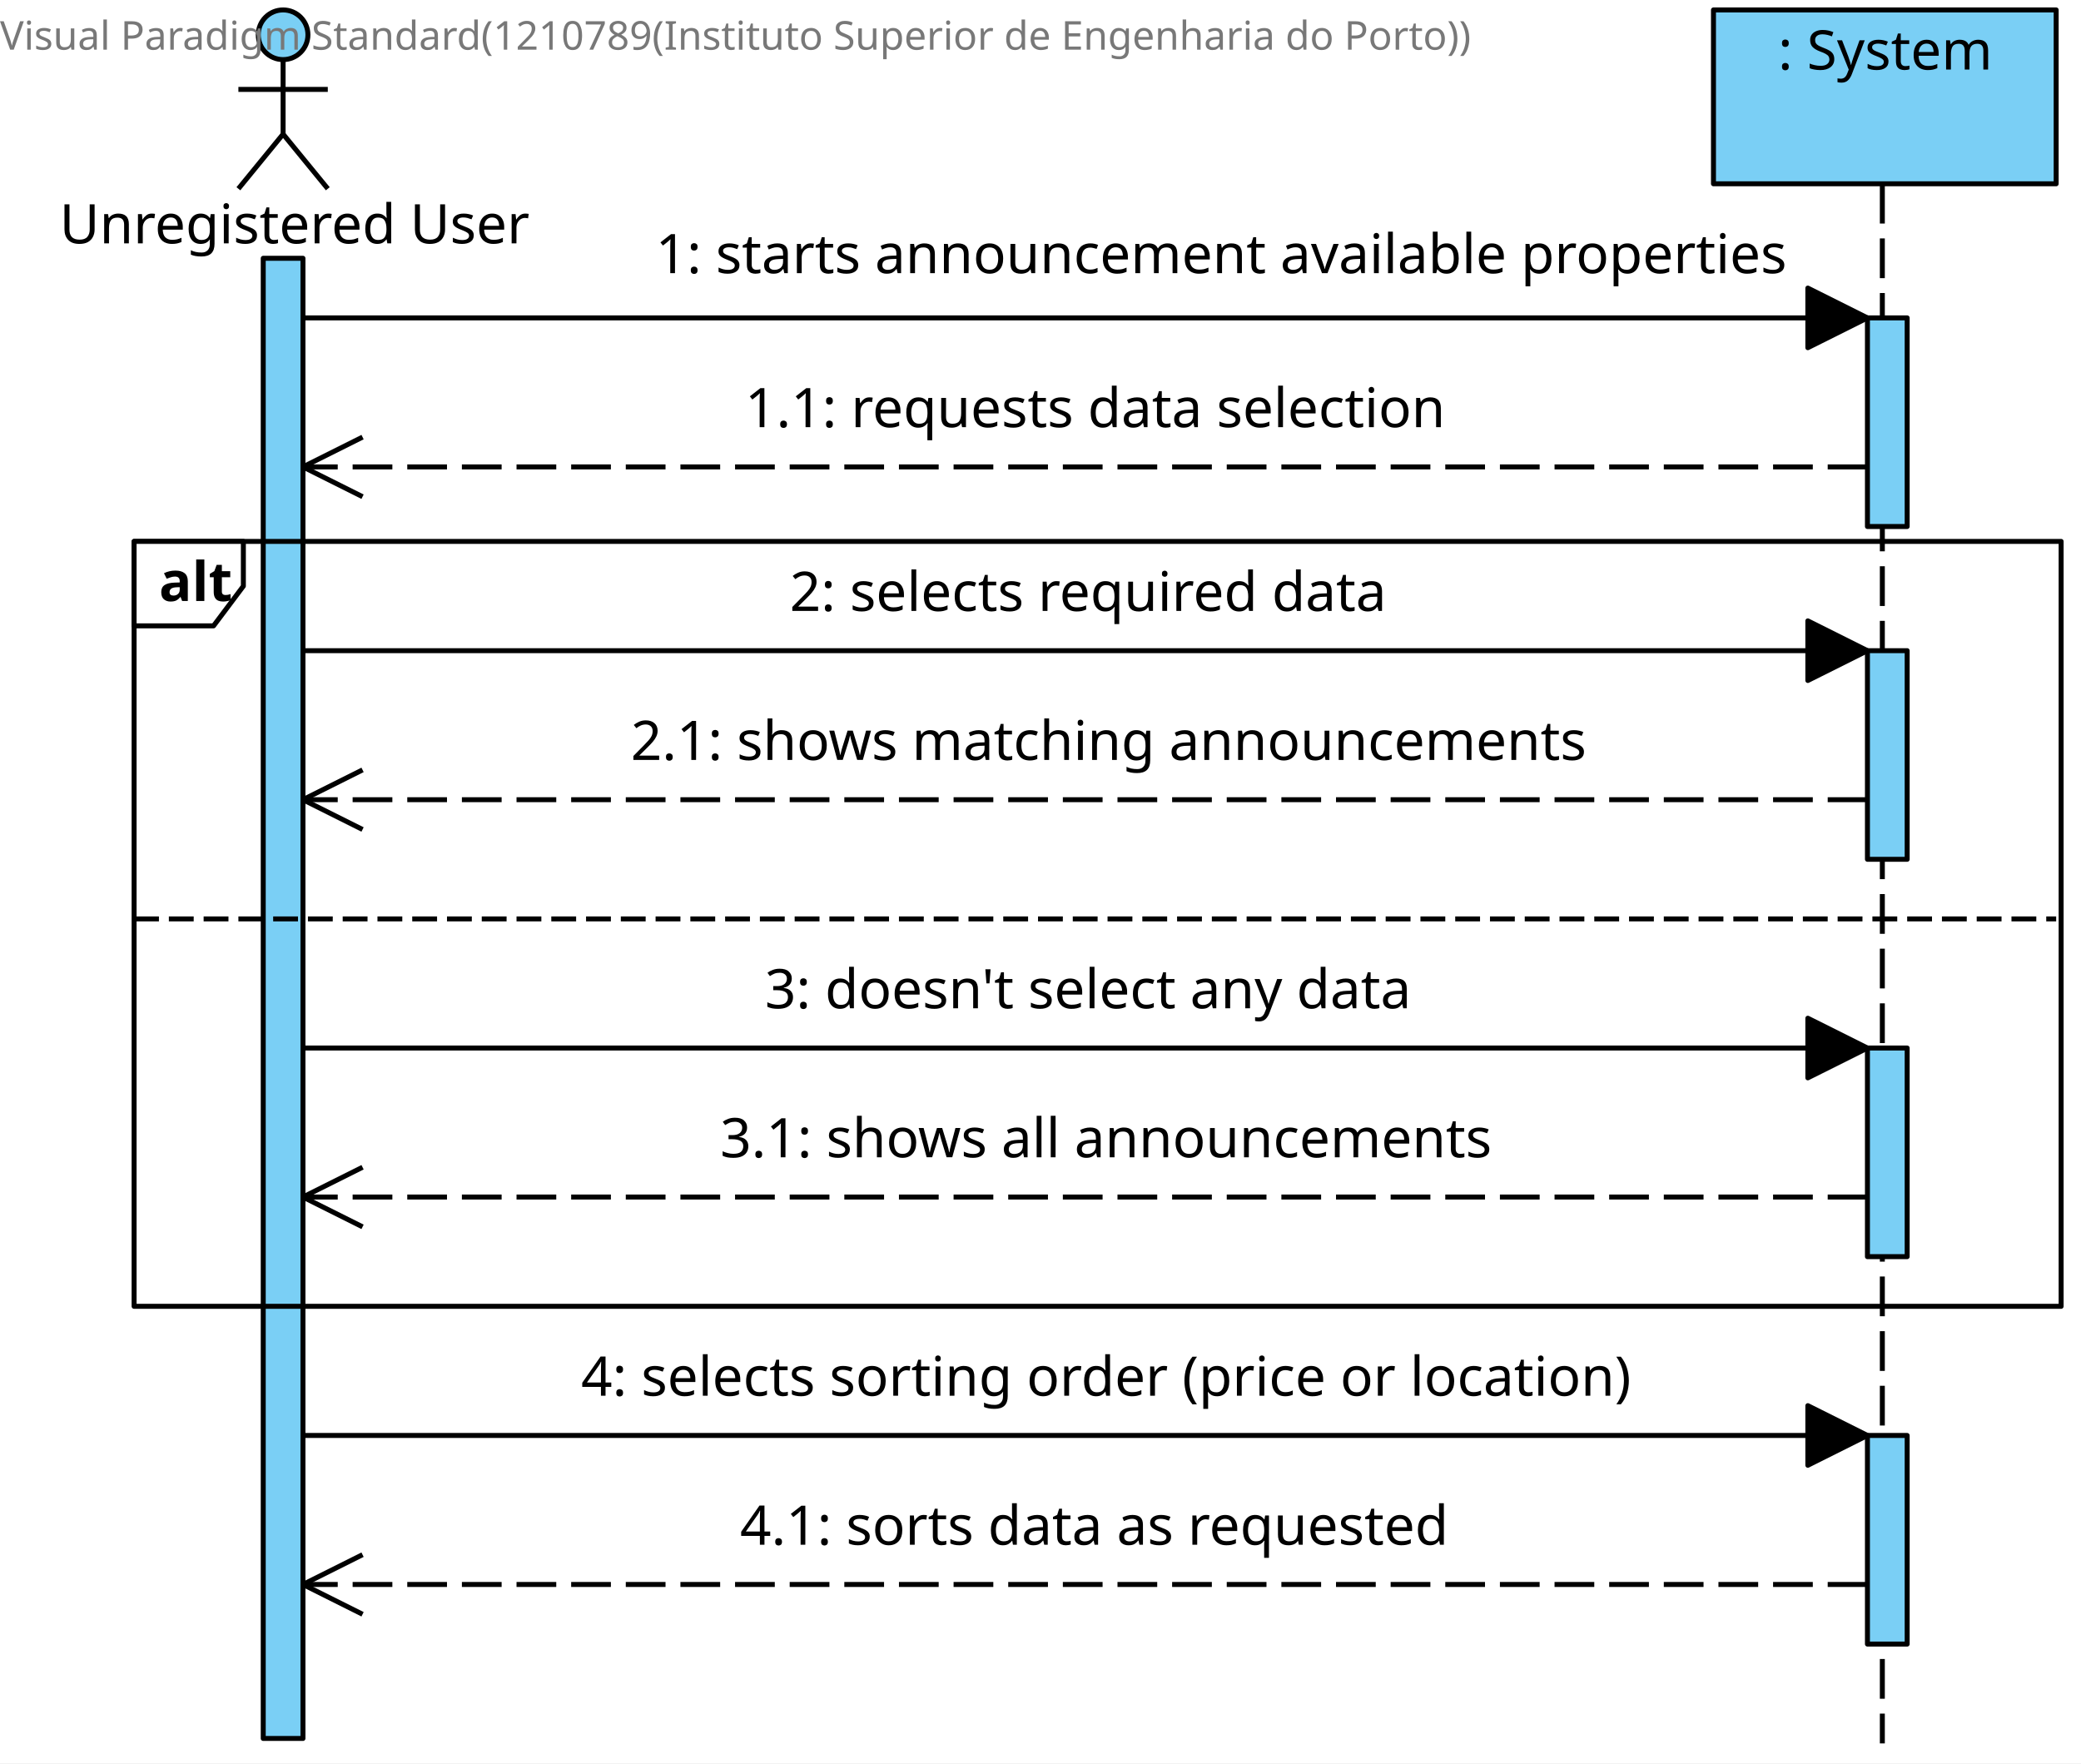
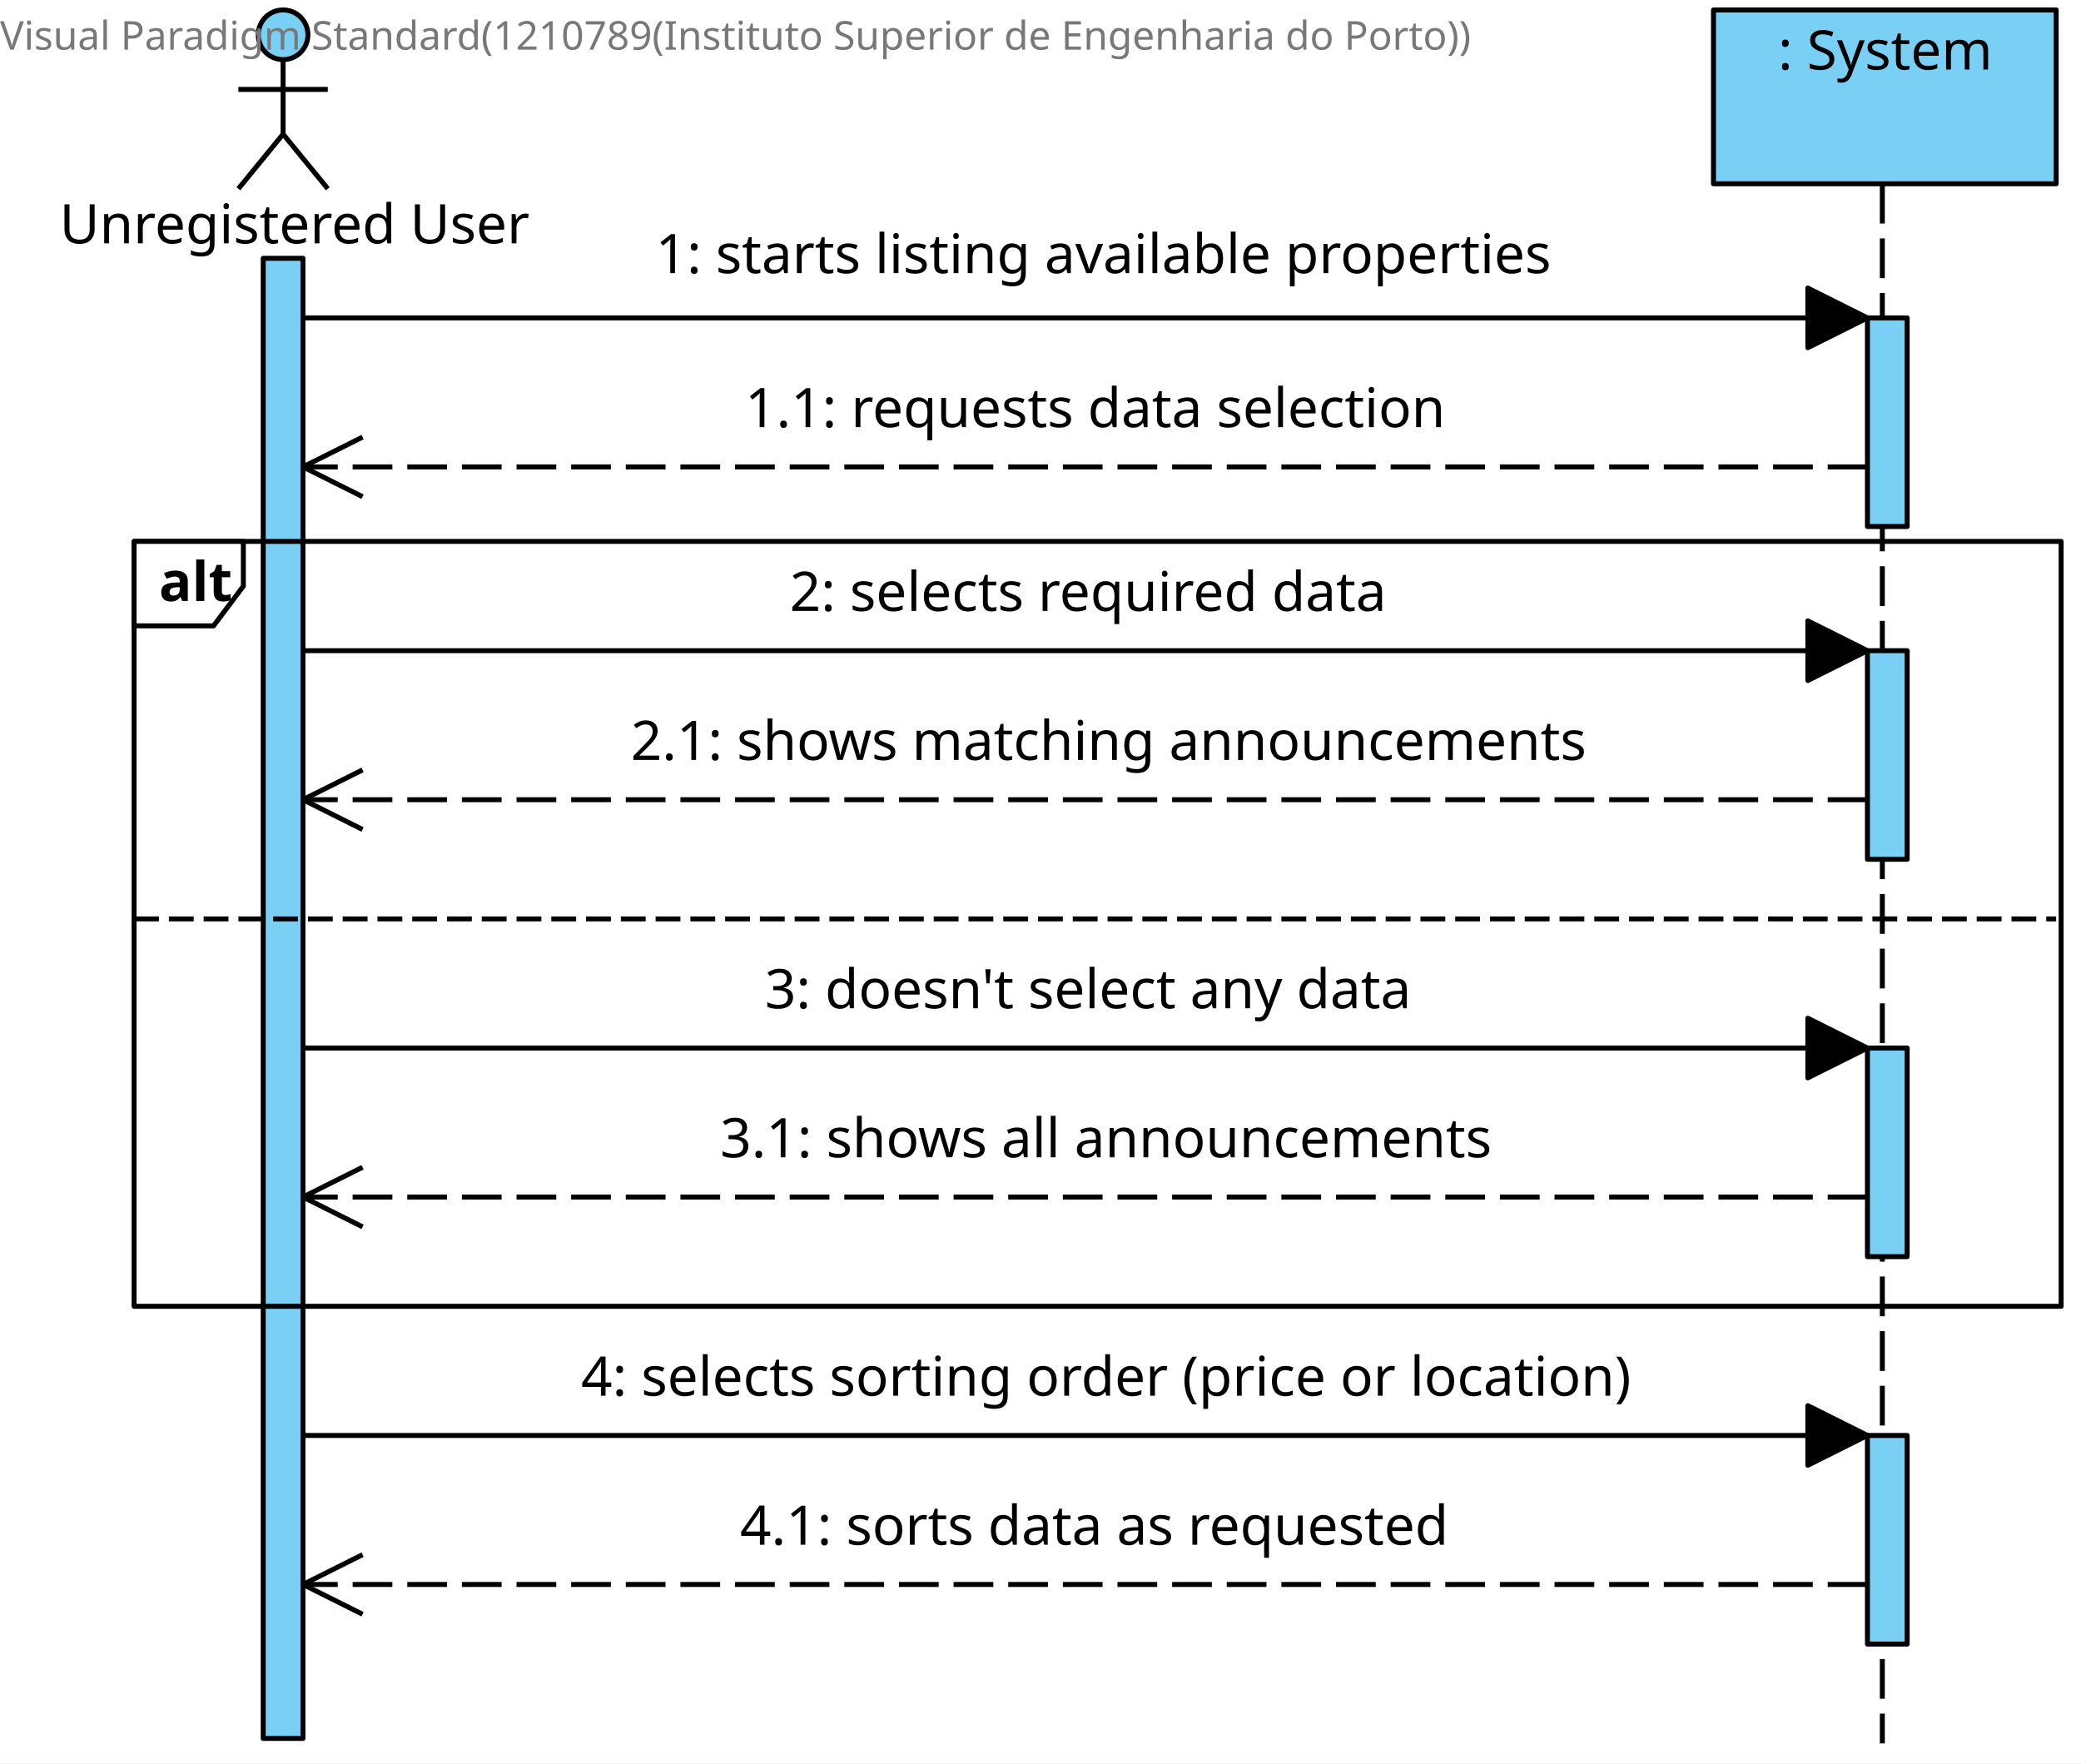
<svg xmlns="http://www.w3.org/2000/svg" fill-opacity="0" color-rendering="auto" color-interpolation="auto" text-rendering="auto" stroke="rgb(0,0,0)" stroke-linecap="square" width="419" stroke-miterlimit="10" shape-rendering="auto" stroke-opacity="0" fill="rgb(0,0,0)" stroke-dasharray="none" font-weight="normal" stroke-width="1" height="355" font-family="'Dialog'" font-style="normal" stroke-linejoin="miter" font-size="12px" stroke-dashoffset="0" image-rendering="auto">
  <defs id="genericDefs" />
  <g>
    <defs id="defs1">
      <clipPath clipPathUnits="userSpaceOnUse" id="clipPath1">
        <path d="M-7 -7 L71 -7 L71 360 L-7 360 L-7 -7 Z" />
      </clipPath>
      <clipPath clipPathUnits="userSpaceOnUse" id="clipPath2">
        <path d="M-7 -7 L81 -7 L81 360 L-7 360 L-7 -7 Z" />
      </clipPath>
      <clipPath clipPathUnits="userSpaceOnUse" id="clipPath3">
        <path d="M-7 -7 L19 -7 L19 53 L-7 53 L-7 -7 Z" />
      </clipPath>
      <clipPath clipPathUnits="userSpaceOnUse" id="clipPath4">
        <path d="M-7 -7 L399 -7 L399 165 L-7 165 L-7 -7 Z" />
      </clipPath>
      <clipPath clipPathUnits="userSpaceOnUse" id="clipPath5">
        <path d="M-7 -7 L-7 165 L399 165 L399 -7 Z" />
      </clipPath>
      <clipPath clipPathUnits="userSpaceOnUse" id="clipPath6">
        <path d="M0 0 L0 18 L23 18 L23 0 Z" />
      </clipPath>
      <clipPath clipPathUnits="userSpaceOnUse" id="clipPath7">
        <path d="M-7 -7 L399 -7 L399 88 L-7 88 L-7 -7 Z" />
      </clipPath>
      <clipPath clipPathUnits="userSpaceOnUse" id="clipPath8">
        <path d="M0 0 L0 4 L388 4 L388 0 Z" />
      </clipPath>
      <clipPath clipPathUnits="userSpaceOnUse" id="clipPath9">
        <path d="M-7 -7 L399 -7 L399 70 L-7 70 L-7 -7 Z" />
      </clipPath>
      <clipPath clipPathUnits="userSpaceOnUse" id="clipPath10">
        <path d="M-70 -15 L140 -15 L140 30 L-70 30 L-70 -15 Z" />
      </clipPath>
      <clipPath clipPathUnits="userSpaceOnUse" id="clipPath11">
        <path d="M-110 -15 L220 -15 L220 30 L-110 30 L-110 -15 Z" />
      </clipPath>
      <clipPath clipPathUnits="userSpaceOnUse" id="clipPath12">
        <path d="M0 0 L419 0 L419 104 L0 104 L0 0 Z" />
      </clipPath>
      <clipPath clipPathUnits="userSpaceOnUse" id="clipPath13">
        <path d="M300 29 L300 44 L111 44 L111 29 ZM284 60 L284 75 L129 75 L129 60 ZM0 0 L0 23 L101 23 L101 38 L0 38 L0 104 L139 104 L139 97 L274 97 L274 104 L419 104 L419 0 L404 0 L404 3 L334 3 L334 0 Z" />
      </clipPath>
      <clipPath clipPathUnits="userSpaceOnUse" id="clipPath14">
        <path d="M284 30 L284 45 L129 45 L129 30 ZM274 67 L274 82 L139 82 L139 67 ZM101 0 L101 8 L0 8 L0 104 L106 104 L106 97 L308 97 L308 104 L419 104 L419 0 L300 0 L300 14 L111 14 L111 0 Z" />
      </clipPath>
      <clipPath clipPathUnits="userSpaceOnUse" id="clipPath15">
        <path d="M274 30 L274 45 L139 45 L139 30 ZM308 60 L308 75 L106 75 L106 60 ZM0 0 L0 104 L419 104 L419 0 L284 0 L284 8 L129 8 L129 0 Z" />
      </clipPath>
      <clipPath clipPathUnits="userSpaceOnUse" id="clipPath16">
        <path d="M308 30 L308 45 L106 45 L106 30 ZM279 80 L279 95 L134 95 L134 80 ZM0 0 L0 104 L419 104 L419 0 L274 0 L274 15 L139 15 L139 0 Z" />
      </clipPath>
      <clipPath clipPathUnits="userSpaceOnUse" id="clipPath17">
        <path d="M317 30 L317 45 L97 45 L97 30 ZM286 60 L286 75 L129 75 L129 60 ZM0 0 L0 104 L419 104 L419 0 Z" />
      </clipPath>
      <clipPath clipPathUnits="userSpaceOnUse" id="clipPath18">
        <path d="M286 30 L286 45 L129 45 L129 30 ZM0 0 L0 104 L419 104 L419 0 L317 0 L317 15 L97 15 L97 0 Z" />
      </clipPath>
      <clipPath clipPathUnits="userSpaceOnUse" id="clipPath19">
        <path d="M279 30 L279 45 L134 45 L134 30 ZM292 60 L292 75 L124 75 L124 60 ZM0 0 L0 104 L419 104 L419 0 Z" />
      </clipPath>
      <clipPath clipPathUnits="userSpaceOnUse" id="clipPath20">
        <path d="M292 30 L292 45 L124 45 L124 30 ZM317 78 L317 93 L97 93 L97 78 ZM0 0 L0 104 L419 104 L419 0 L279 0 L279 15 L134 15 L134 0 Z" />
      </clipPath>
      <clipPath clipPathUnits="userSpaceOnUse" id="clipPath21">
        <path d="M-168 -15 L336 -15 L336 30 L-168 30 L-168 -15 Z" />
      </clipPath>
      <clipPath clipPathUnits="userSpaceOnUse" id="clipPath22">
        <path d="M-145 -15 L290 -15 L290 30 L-145 30 L-145 -15 Z" />
      </clipPath>
      <clipPath clipPathUnits="userSpaceOnUse" id="clipPath23">
        <path d="M-157 -15 L314 -15 L314 30 L-157 30 L-157 -15 Z" />
      </clipPath>
      <clipPath clipPathUnits="userSpaceOnUse" id="clipPath24">
        <path d="M-220 -15 L440 -15 L440 30 L-220 30 L-220 -15 Z" />
      </clipPath>
      <clipPath clipPathUnits="userSpaceOnUse" id="clipPath25">
        <path d="M-202 -15 L404 -15 L404 30 L-202 30 L-202 -15 Z" />
      </clipPath>
      <clipPath clipPathUnits="userSpaceOnUse" id="clipPath26">
        <path d="M-135 -15 L270 -15 L270 30 L-135 30 L-135 -15 Z" />
      </clipPath>
      <clipPath clipPathUnits="userSpaceOnUse" id="clipPath27">
        <path d="M-155 -15 L310 -15 L310 30 L-155 30 L-155 -15 Z" />
      </clipPath>
      <clipPath clipPathUnits="userSpaceOnUse" id="clipPath28">
        <path d="M-189 -15 L378 -15 L378 30 L-189 30 L-189 -15 Z" />
      </clipPath>
    </defs>
    <g fill="white" text-rendering="geometricPrecision" fill-opacity="1" stroke-opacity="1" stroke="white">
      <rect x="0" width="419" height="355" y="0" stroke="none" />
    </g>
    <g font-size="11px" transform="translate(27,2)" fill-opacity="1" fill="rgb(122,207,245)" text-rendering="geometricPrecision" image-rendering="optimizeQuality" font-family="sans-serif" stroke="rgb(122,207,245)" stroke-opacity="1">
      <circle r="5" clip-path="url(#clipPath1)" cx="30" cy="5" stroke="none" />
      <rect x="26" width="8" height="298" y="50" clip-path="url(#clipPath1)" stroke="none" />
    </g>
    <g stroke-linecap="butt" font-size="11px" transform="translate(27,2)" fill-opacity="1" fill="black" text-rendering="geometricPrecision" image-rendering="optimizeQuality" font-family="sans-serif" stroke-linejoin="round" stroke="black" stroke-opacity="1" stroke-miterlimit="0">
      <circle fill="none" r="5" clip-path="url(#clipPath1)" cx="30" cy="5" />
      <rect fill="none" x="26" width="8" height="298" y="50" clip-path="url(#clipPath1)" />
      <line y2="25" fill="none" x1="30" clip-path="url(#clipPath1)" x2="30" y1="10" />
      <line y2="36" fill="none" x1="30" clip-path="url(#clipPath1)" x2="21" y1="25" />
      <line y2="36" fill="none" x1="30" clip-path="url(#clipPath1)" x2="39" y1="25" />
      <line y2="16" fill="none" x1="21" clip-path="url(#clipPath1)" x2="39" y1="16" />
    </g>
    <g font-size="11px" transform="translate(345,2)" fill-opacity="1" fill="rgb(122,207,245)" text-rendering="geometricPrecision" image-rendering="optimizeQuality" font-family="sans-serif" stroke="rgb(122,207,245)" stroke-opacity="1">
      <rect x="0" width="69" height="35" y="0" clip-path="url(#clipPath2)" stroke="none" />
    </g>
    <g stroke-linecap="butt" font-size="11px" transform="translate(345,2)" fill-opacity="1" fill="black" text-rendering="geometricPrecision" image-rendering="optimizeQuality" font-family="sans-serif" stroke-linejoin="round" stroke="black" stroke-opacity="1" stroke-miterlimit="0">
      <rect fill="none" x="0" width="69" height="35" y="0" clip-path="url(#clipPath2)" />
      <line clip-path="url(#clipPath2)" fill="none" x1="34" x2="34" y1="35" y2="349" stroke-linejoin="bevel" stroke-dasharray="8,3" />
    </g>
    <g font-size="11px" transform="translate(376,64)" fill-opacity="1" fill="rgb(122,207,245)" text-rendering="geometricPrecision" image-rendering="optimizeQuality" font-family="sans-serif" stroke="rgb(122,207,245)" stroke-opacity="1">
      <rect x="0" width="8" height="42" y="0" clip-path="url(#clipPath3)" stroke="none" />
    </g>
    <g stroke-linecap="butt" font-size="11px" transform="translate(376,64)" fill-opacity="1" fill="black" text-rendering="geometricPrecision" image-rendering="optimizeQuality" font-family="sans-serif" stroke-linejoin="round" stroke="black" stroke-opacity="1" stroke-miterlimit="0">
      <rect fill="none" x="0" width="8" height="42" y="0" clip-path="url(#clipPath3)" />
    </g>
    <g font-size="11px" transform="translate(376,131)" fill-opacity="1" fill="rgb(122,207,245)" text-rendering="geometricPrecision" image-rendering="optimizeQuality" font-family="sans-serif" stroke="rgb(122,207,245)" stroke-opacity="1">
      <rect x="0" width="8" height="42" y="0" clip-path="url(#clipPath3)" stroke="none" />
    </g>
    <g stroke-linecap="butt" font-size="11px" transform="translate(376,131)" fill-opacity="1" fill="black" text-rendering="geometricPrecision" image-rendering="optimizeQuality" font-family="sans-serif" stroke-linejoin="round" stroke="black" stroke-opacity="1" stroke-miterlimit="0">
      <rect fill="none" x="0" width="8" height="42" y="0" clip-path="url(#clipPath3)" />
    </g>
    <g font-size="11px" transform="translate(376,289)" fill-opacity="1" fill="rgb(122,207,245)" text-rendering="geometricPrecision" image-rendering="optimizeQuality" font-family="sans-serif" stroke="rgb(122,207,245)" stroke-opacity="1">
      <rect x="0" width="8" height="42" y="0" clip-path="url(#clipPath3)" stroke="none" />
    </g>
    <g stroke-linecap="butt" font-size="11px" transform="translate(376,289)" fill-opacity="1" fill="black" text-rendering="geometricPrecision" image-rendering="optimizeQuality" font-family="sans-serif" stroke-linejoin="round" stroke="black" stroke-opacity="1" stroke-miterlimit="0">
      <rect fill="none" x="0" width="8" height="42" y="0" clip-path="url(#clipPath3)" />
    </g>
    <g font-size="11px" transform="translate(376,211)" fill-opacity="1" fill="rgb(122,207,245)" text-rendering="geometricPrecision" image-rendering="optimizeQuality" font-family="sans-serif" stroke="rgb(122,207,245)" stroke-opacity="1">
      <rect x="0" width="8" height="42" y="0" clip-path="url(#clipPath3)" stroke="none" />
    </g>
    <g stroke-linecap="butt" font-size="11px" transform="translate(376,211)" fill-opacity="1" fill="black" text-rendering="geometricPrecision" image-rendering="optimizeQuality" font-family="sans-serif" stroke-linejoin="round" stroke="black" stroke-opacity="1" stroke-miterlimit="0">
      <rect fill="none" x="0" width="8" height="42" y="0" clip-path="url(#clipPath3)" />
    </g>
    <g fill-opacity="1" text-rendering="geometricPrecision" stroke="black" stroke-linecap="butt" transform="translate(27,109)" stroke-miterlimit="0" stroke-opacity="1" fill="black" font-weight="bold" font-family="sans-serif" stroke-linejoin="round" font-size="11px" image-rendering="optimizeQuality">
      <rect fill="none" x="0" width="388" height="154" y="0" clip-path="url(#clipPath5)" />
    </g>
    <g font-size="11px" transform="translate(27,109)" fill-opacity="1" fill="white" text-rendering="geometricPrecision" image-rendering="optimizeQuality" font-family="sans-serif" stroke="white" font-weight="bold" stroke-opacity="1">
      <path d="M22 0 L22 9 L16 17 L0 17 L0 0 Z" stroke="none" clip-path="url(#clipPath5)" />
    </g>
    <g fill-opacity="1" text-rendering="geometricPrecision" stroke="black" stroke-linecap="butt" transform="translate(27,109)" stroke-miterlimit="0" stroke-opacity="1" fill="black" font-weight="bold" font-family="sans-serif" stroke-linejoin="round" font-size="11px" image-rendering="optimizeQuality">
      <path fill="none" d="M22 0 L22 9 L16 17 L0 17 L0 0 Z" clip-path="url(#clipPath5)" />
    </g>
    <g font-size="11px" transform="translate(27,109)" fill-opacity="1" fill="black" text-rendering="geometricPrecision" image-rendering="optimizeQuality" font-family="sans-serif" stroke="black" font-weight="bold" stroke-opacity="1">
      <text x="5" xml:space="preserve" y="12" clip-path="url(#clipPath6)" stroke="none">alt</text>
    </g>
    <g fill-opacity="1" text-rendering="geometricPrecision" stroke="black" stroke-linecap="butt" transform="translate(27,127)" stroke-miterlimit="0" stroke-opacity="1" fill="black" stroke-dasharray="5,2" font-family="sans-serif" stroke-linejoin="bevel" font-size="11px" image-rendering="optimizeQuality">
      <line y2="58" fill="none" x1="0" clip-path="url(#clipPath9)" x2="387" y1="58" />
    </g>
    <g font-size="11px" transform="translate(345,2)" fill-opacity="1" fill="black" text-rendering="geometricPrecision" image-rendering="optimizeQuality" font-family="sans-serif" stroke="black" stroke-opacity="1">
      <text x="13" xml:space="preserve" y="12" clip-path="url(#clipPath10)" stroke="none">: System</text>
    </g>
    <g font-size="11px" transform="translate(2,37)" fill-opacity="1" fill="black" text-rendering="geometricPrecision" image-rendering="optimizeQuality" font-family="sans-serif" stroke="black" stroke-opacity="1">
      <text x="10" xml:space="preserve" y="12" clip-path="url(#clipPath11)" stroke="none">Unregistered User</text>
    </g>
    <g stroke-linecap="butt" font-size="11px" transform="translate(11,14)" fill-opacity="1" fill="black" text-rendering="geometricPrecision" image-rendering="optimizeQuality" font-family="sans-serif" stroke-linejoin="round" stroke="black" stroke-opacity="1">
      <line y2="50" fill="none" x1="50" clip-path="url(#clipPath13)" x2="365" y1="50" />
      <polygon points=" 365 50 353 44 353 56" clip-path="url(#clipPath13)" stroke="none" />
      <polygon fill="none" points=" 365 50 353 44 353 56" clip-path="url(#clipPath13)" />
    </g>
    <g fill-opacity="1" text-rendering="geometricPrecision" stroke="black" stroke-linecap="butt" transform="translate(11,44)" stroke-miterlimit="0" stroke-opacity="1" fill="black" stroke-dasharray="8,3" font-family="sans-serif" stroke-linejoin="round" font-size="11px" image-rendering="optimizeQuality">
      <line y2="50" fill="none" x1="365" clip-path="url(#clipPath14)" x2="50" y1="50" />
      <line clip-path="url(#clipPath14)" fill="none" x1="50" x2="62" y1="50" y2="56" stroke-dasharray="none" stroke-miterlimit="10" />
      <line clip-path="url(#clipPath14)" fill="none" x1="50" x2="62" y1="50" y2="44" stroke-dasharray="none" stroke-miterlimit="10" />
    </g>
    <g stroke-linecap="butt" font-size="11px" transform="translate(11,81)" fill-opacity="1" fill="black" text-rendering="geometricPrecision" image-rendering="optimizeQuality" font-family="sans-serif" stroke-linejoin="round" stroke="black" stroke-opacity="1">
      <line y2="50" fill="none" x1="50" clip-path="url(#clipPath15)" x2="365" y1="50" />
      <polygon points=" 365 50 353 44 353 56" clip-path="url(#clipPath15)" stroke="none" />
      <polygon fill="none" points=" 365 50 353 44 353 56" clip-path="url(#clipPath15)" />
    </g>
    <g fill-opacity="1" text-rendering="geometricPrecision" stroke="black" stroke-linecap="butt" transform="translate(11,111)" stroke-miterlimit="0" stroke-opacity="1" fill="black" stroke-dasharray="8,3" font-family="sans-serif" stroke-linejoin="round" font-size="11px" image-rendering="optimizeQuality">
      <line y2="50" fill="none" x1="365" clip-path="url(#clipPath16)" x2="50" y1="50" />
      <line clip-path="url(#clipPath16)" fill="none" x1="50" x2="62" y1="50" y2="56" stroke-dasharray="none" stroke-miterlimit="10" />
      <line clip-path="url(#clipPath16)" fill="none" x1="50" x2="62" y1="50" y2="44" stroke-dasharray="none" stroke-miterlimit="10" />
    </g>
    <g stroke-linecap="butt" font-size="11px" transform="translate(11,239)" fill-opacity="1" fill="black" text-rendering="geometricPrecision" image-rendering="optimizeQuality" font-family="sans-serif" stroke-linejoin="round" stroke="black" stroke-opacity="1">
      <line y2="50" fill="none" x1="50" clip-path="url(#clipPath17)" x2="365" y1="50" />
      <polygon points=" 365 50 353 44 353 56" clip-path="url(#clipPath17)" stroke="none" />
      <polygon fill="none" points=" 365 50 353 44 353 56" clip-path="url(#clipPath17)" />
    </g>
    <g fill-opacity="1" text-rendering="geometricPrecision" stroke="black" stroke-linecap="butt" transform="translate(11,269)" stroke-miterlimit="0" stroke-opacity="1" fill="black" stroke-dasharray="8,3" font-family="sans-serif" stroke-linejoin="round" font-size="11px" image-rendering="optimizeQuality">
      <line y2="50" fill="none" x1="365" clip-path="url(#clipPath18)" x2="50" y1="50" />
      <line clip-path="url(#clipPath18)" fill="none" x1="50" x2="62" y1="50" y2="56" stroke-dasharray="none" stroke-miterlimit="10" />
      <line clip-path="url(#clipPath18)" fill="none" x1="50" x2="62" y1="50" y2="44" stroke-dasharray="none" stroke-miterlimit="10" />
    </g>
    <g stroke-linecap="butt" font-size="11px" transform="translate(11,161)" fill-opacity="1" fill="black" text-rendering="geometricPrecision" image-rendering="optimizeQuality" font-family="sans-serif" stroke-linejoin="round" stroke="black" stroke-opacity="1">
      <line y2="50" fill="none" x1="50" clip-path="url(#clipPath19)" x2="365" y1="50" />
      <polygon points=" 365 50 353 44 353 56" clip-path="url(#clipPath19)" stroke="none" />
      <polygon fill="none" points=" 365 50 353 44 353 56" clip-path="url(#clipPath19)" />
    </g>
    <g fill-opacity="1" text-rendering="geometricPrecision" stroke="black" stroke-linecap="butt" transform="translate(11,191)" stroke-miterlimit="0" stroke-opacity="1" fill="black" stroke-dasharray="8,3" font-family="sans-serif" stroke-linejoin="round" font-size="11px" image-rendering="optimizeQuality">
      <line y2="50" fill="none" x1="365" clip-path="url(#clipPath20)" x2="50" y1="50" />
      <line clip-path="url(#clipPath20)" fill="none" x1="50" x2="62" y1="50" y2="56" stroke-dasharray="none" stroke-miterlimit="10" />
      <line clip-path="url(#clipPath20)" fill="none" x1="50" x2="62" y1="50" y2="44" stroke-dasharray="none" stroke-miterlimit="10" />
    </g>
    <g font-size="11px" transform="translate(135,221)" fill-opacity="1" fill="white" text-rendering="geometricPrecision" image-rendering="optimizeQuality" font-family="sans-serif" stroke="white" stroke-opacity="1">
      <rect x="0" width="168" height="15" y="0" clip-path="url(#clipPath21)" stroke="none" />
      <text fill="black" x="10" xml:space="preserve" y="12" clip-path="url(#clipPath21)" stroke="none">3.1: shows all announcements</text>
    </g>
    <g font-size="11px" transform="translate(145,191)" fill-opacity="1" fill="white" text-rendering="geometricPrecision" image-rendering="optimizeQuality" font-family="sans-serif" stroke="white" stroke-opacity="1">
      <rect x="0" width="145" height="15" y="0" clip-path="url(#clipPath22)" stroke="none" />
      <text fill="black" x="9" xml:space="preserve" y="12" clip-path="url(#clipPath22)" stroke="none">3: doesn't select any data</text>
    </g>
    <g font-size="11px" transform="translate(140,299)" fill-opacity="1" fill="white" text-rendering="geometricPrecision" image-rendering="optimizeQuality" font-family="sans-serif" stroke="white" stroke-opacity="1">
      <rect x="0" width="157" height="15" y="0" clip-path="url(#clipPath23)" stroke="none" />
      <text fill="black" x="9" xml:space="preserve" y="12" clip-path="url(#clipPath23)" stroke="none">4.1: sorts data as requested</text>
    </g>
    <g font-size="11px" transform="translate(108,269)" fill-opacity="1" fill="white" text-rendering="geometricPrecision" image-rendering="optimizeQuality" font-family="sans-serif" stroke="white" stroke-opacity="1">
      <rect x="0" width="220" height="15" y="0" clip-path="url(#clipPath24)" stroke="none" />
      <text fill="black" x="9" xml:space="preserve" y="12" clip-path="url(#clipPath24)" stroke="none">4: selects sorting order (price or location)</text>
    </g>
    <g font-size="11px" transform="translate(117,141)" fill-opacity="1" fill="white" text-rendering="geometricPrecision" image-rendering="optimizeQuality" font-family="sans-serif" stroke="white" stroke-opacity="1">
      <rect x="0" width="202" height="15" y="0" clip-path="url(#clipPath25)" stroke="none" />
      <text fill="black" x="10" xml:space="preserve" y="12" clip-path="url(#clipPath25)" stroke="none">2.1: shows matching announcements</text>
    </g>
    <g font-size="11px" transform="translate(150,111)" fill-opacity="1" fill="white" text-rendering="geometricPrecision" image-rendering="optimizeQuality" font-family="sans-serif" stroke="white" stroke-opacity="1">
      <rect x="0" width="135" height="15" y="0" clip-path="url(#clipPath26)" stroke="none" />
      <text fill="black" x="9" xml:space="preserve" y="12" clip-path="url(#clipPath26)" stroke="none">2: selects required data</text>
    </g>
    <g font-size="11px" transform="translate(140,74)" fill-opacity="1" fill="white" text-rendering="geometricPrecision" image-rendering="optimizeQuality" font-family="sans-serif" stroke="white" stroke-opacity="1">
      <rect x="0" width="155" height="15" y="0" clip-path="url(#clipPath27)" stroke="none" />
      <text fill="black" x="10" xml:space="preserve" y="12" clip-path="url(#clipPath27)" stroke="none">1.1: requests data selection</text>
    </g>
    <g font-size="11px" transform="translate(122,43)" fill-opacity="1" fill="white" text-rendering="geometricPrecision" image-rendering="optimizeQuality" font-family="sans-serif" stroke="white" stroke-opacity="1">
      <rect x="0" width="189" height="15" y="0" clip-path="url(#clipPath28)" stroke="none" />
-       <text fill="black" x="10" xml:space="preserve" y="12" clip-path="url(#clipPath28)" stroke="none">1: starts announcement available properties</text>
+       <text fill="black" x="10" xml:space="preserve" y="12" clip-path="url(#clipPath28)" stroke="none">1: starts listing available properties</text>
    </g>
    <g font-size="8px" fill-opacity="1" fill="rgb(120,120,120)" text-rendering="geometricPrecision" image-rendering="optimizeQuality" stroke="rgb(120,120,120)" stroke-opacity="1">
      <text x="0" xml:space="preserve" y="10" stroke="none">Visual Paradigm Standard(1210789(Instituto Superior de Engenharia do Porto))</text>
    </g>
  </g>
</svg>
